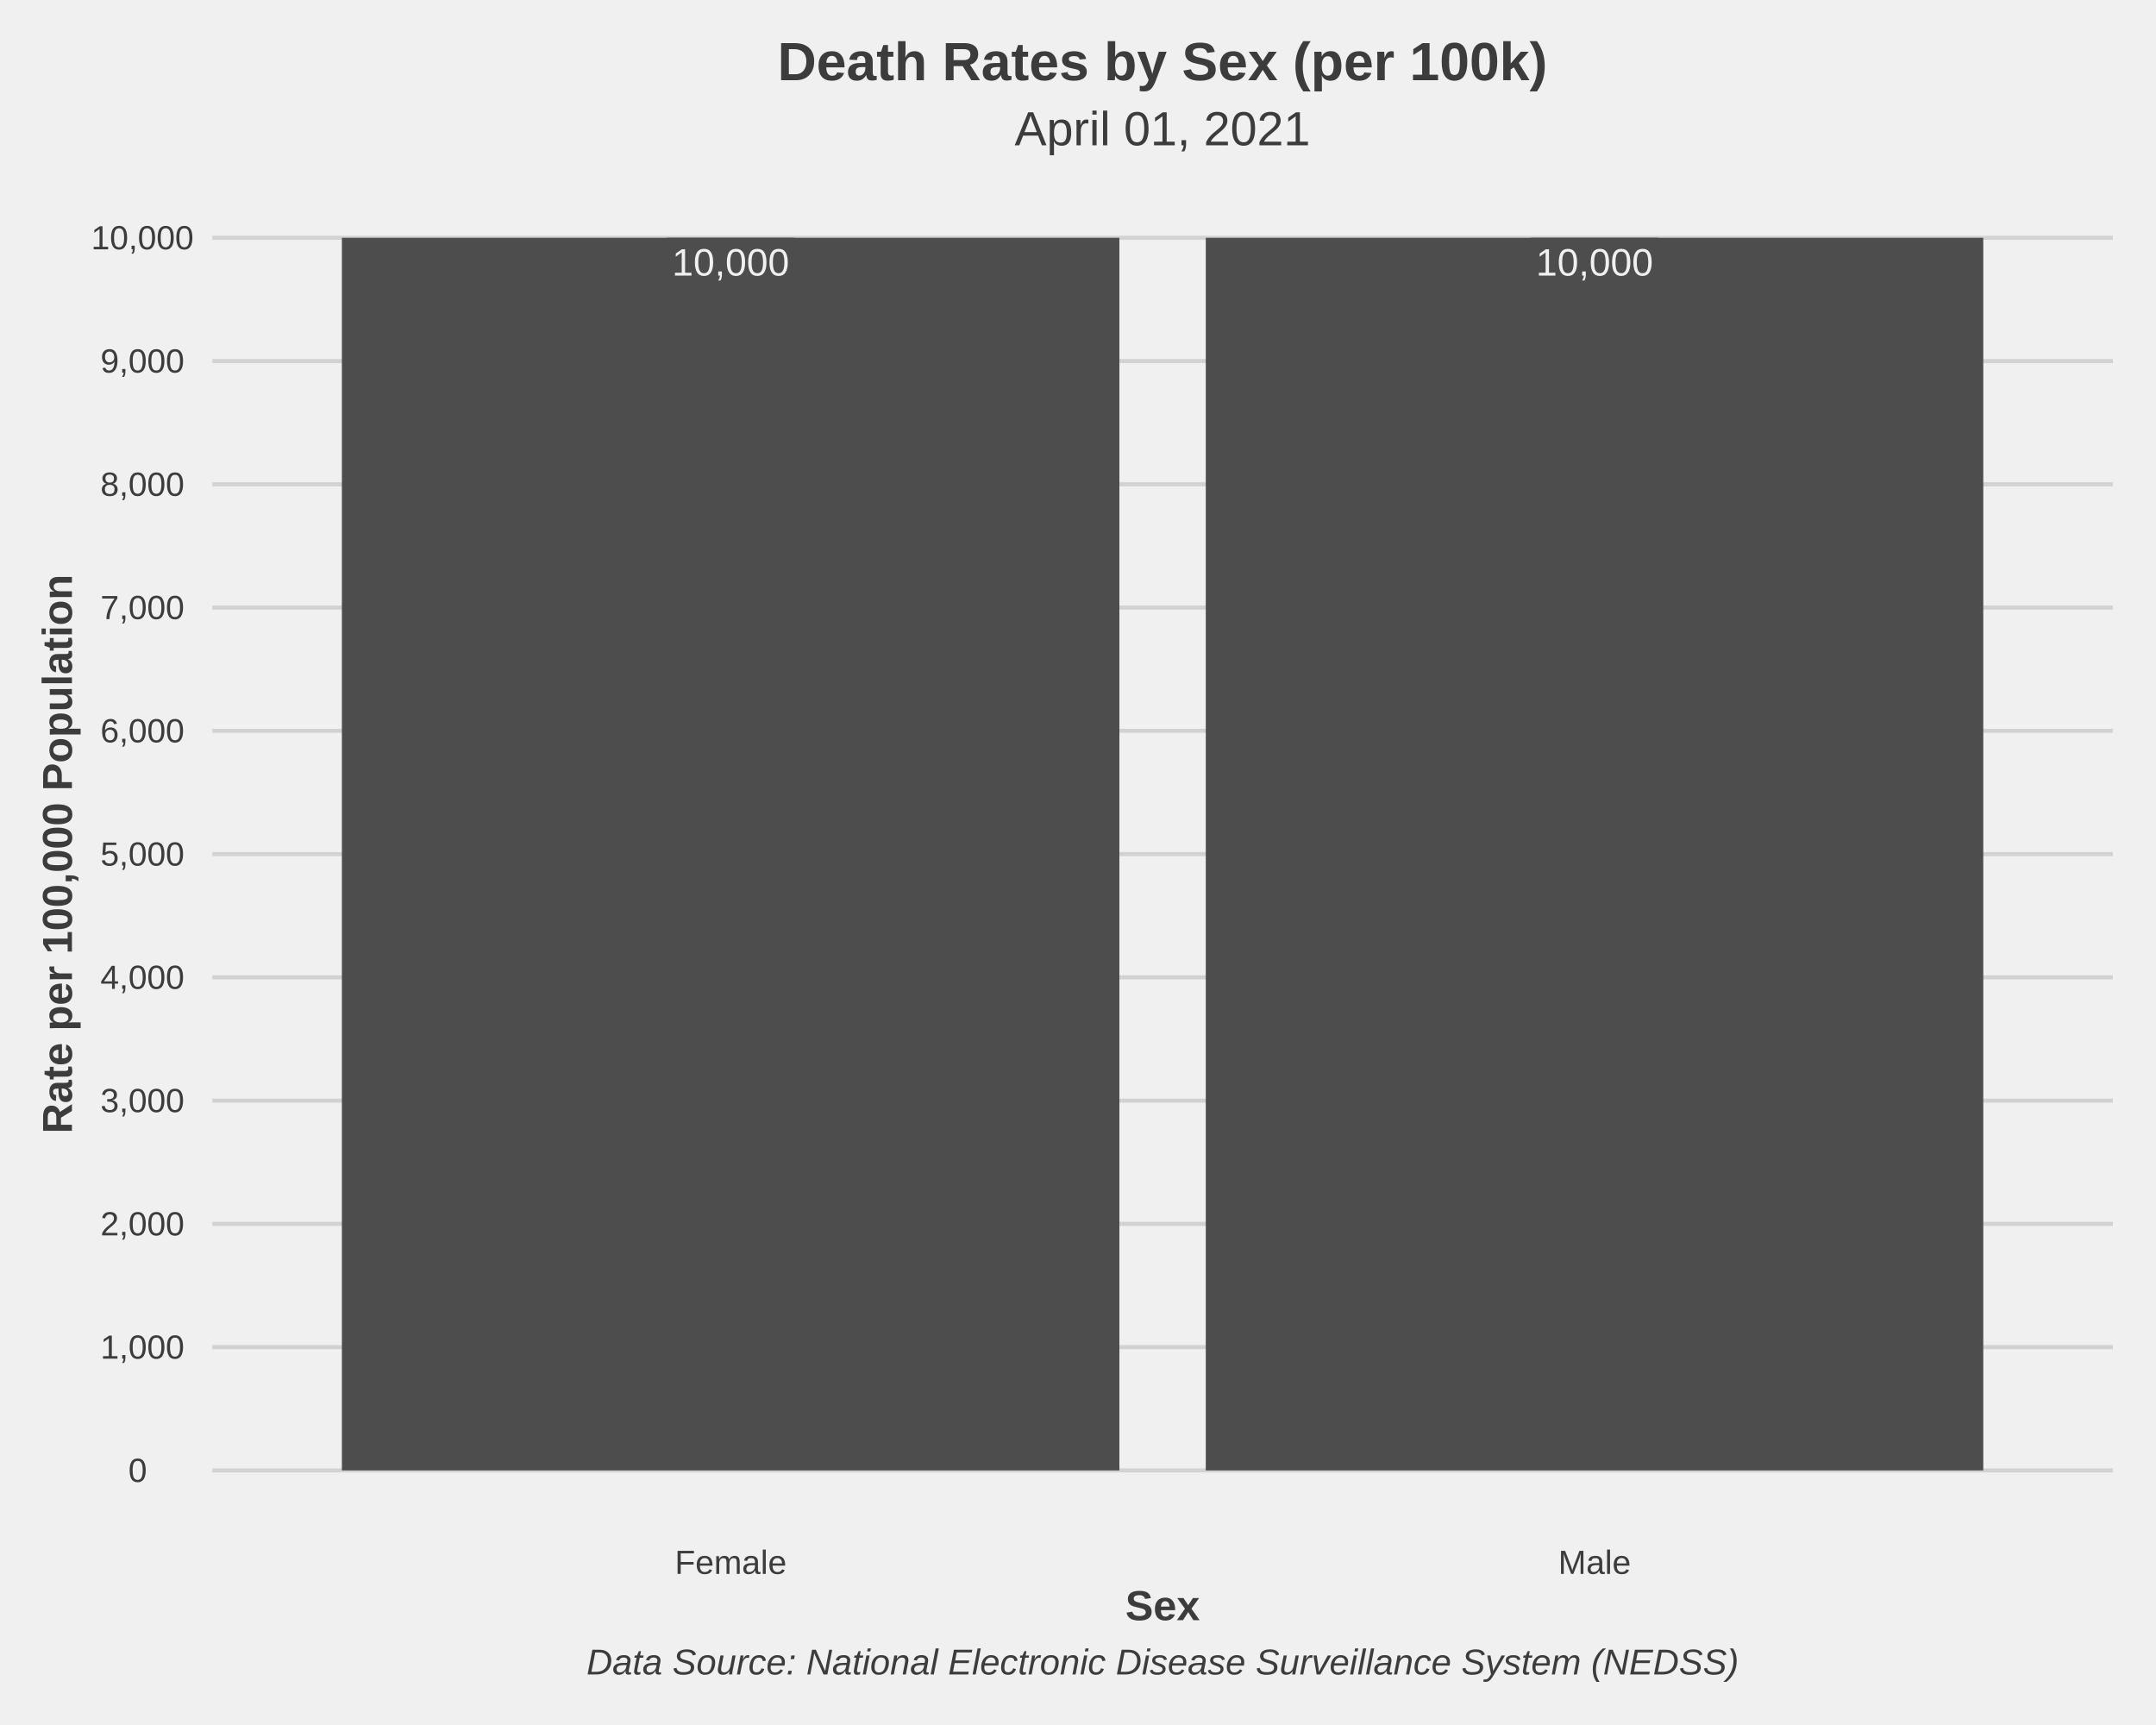
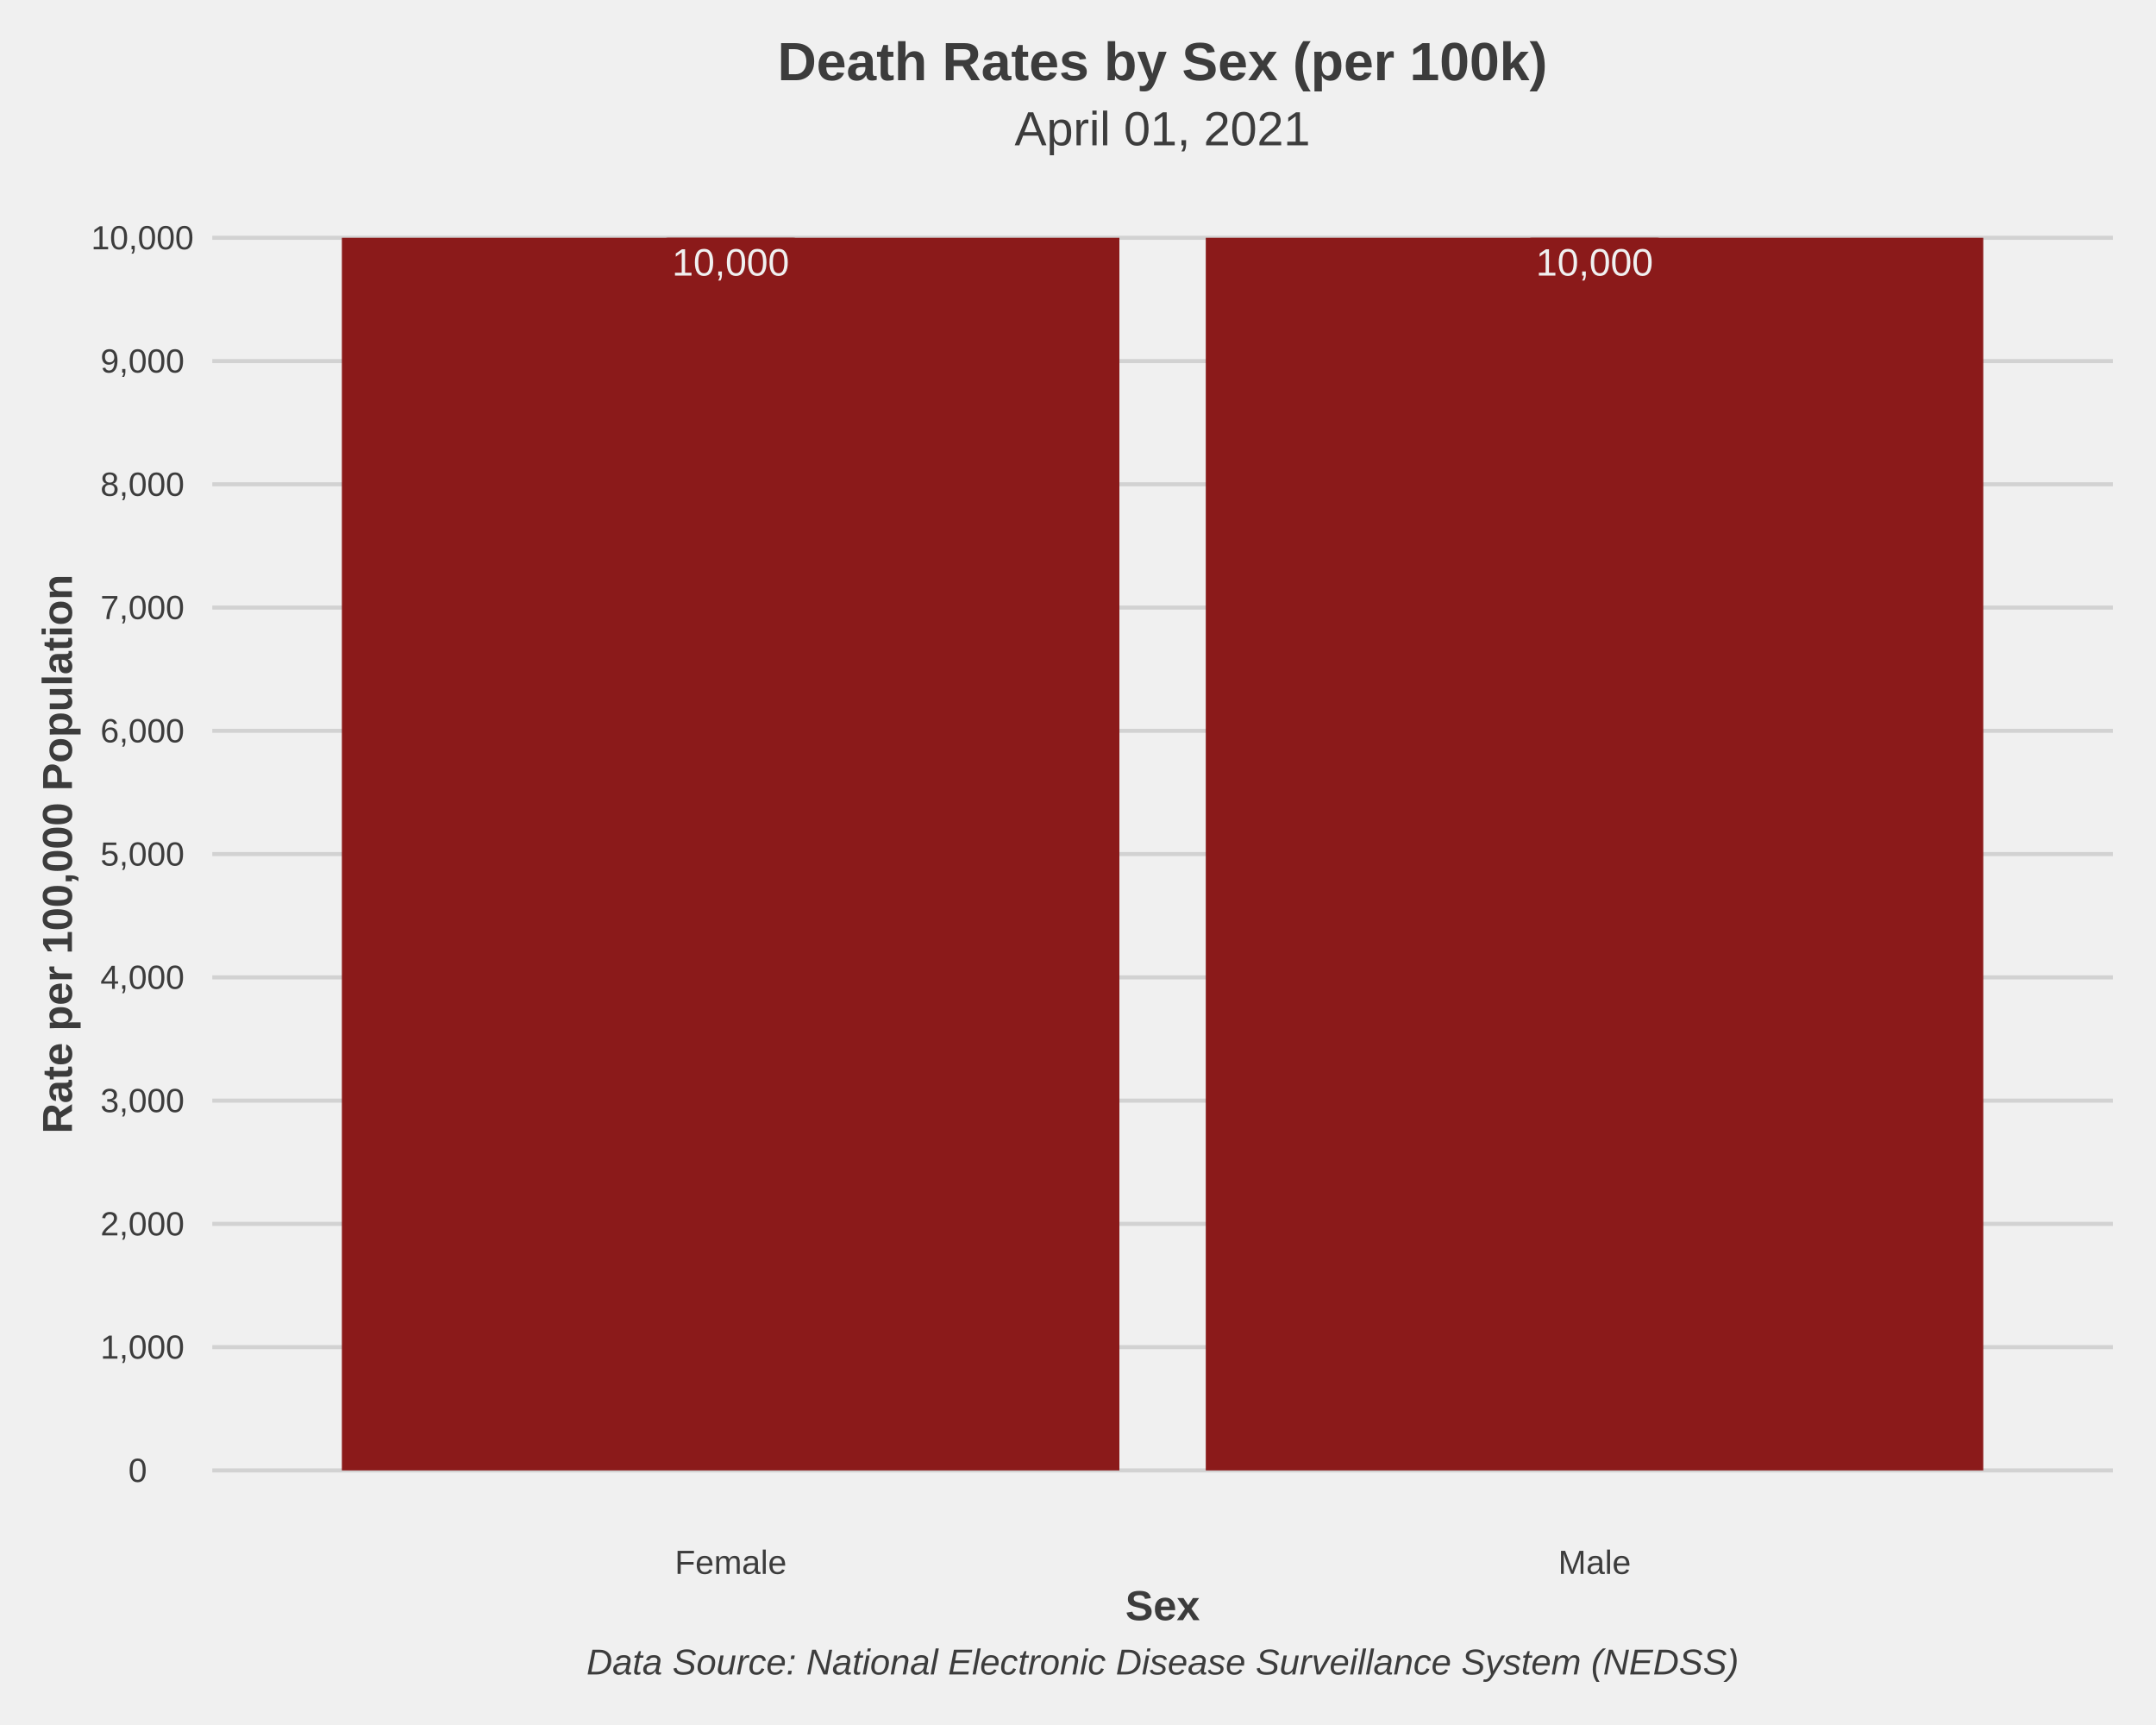
<svg xmlns="http://www.w3.org/2000/svg" viewBox="0 0 720.00 576.00">
  <defs>
    <style type="text/css">
    line, polyline, polygon, path, rect, circle {
      fill: none;
      stroke: #000000;
      stroke-linecap: round;
      stroke-linejoin: round;
      stroke-miterlimit: 10.00;
    }
  </style>
  </defs>
  <rect width="100%" height="100%" style="stroke: none; fill: #FFFFFF;" />
  <rect x="0.00" y="0.00" width="720.00" height="576.00" style="stroke-width: 1.36; stroke: none; fill: #F0F0F0;" />
  <defs>
    <clipPath id="cpNzAuOTB8NzA1LjYwfDUxMS41N3w1OC44Mg==">
      <rect x="70.90" y="58.82" width="634.70" height="452.75" />
    </clipPath>
  </defs>
  <rect x="70.90" y="58.82" width="634.70" height="452.75" style="stroke-width: 1.36; stroke: none; fill: #F0F0F0;" clip-path="url(#cpNzAuOTB8NzA1LjYwfDUxMS41N3w1OC44Mg==)" />
  <polyline points="70.90,490.99 705.60,490.99 " style="stroke-width: 1.36; stroke: #D2D2D2; stroke-linecap: butt;" clip-path="url(#cpNzAuOTB8NzA1LjYwfDUxMS41N3w1OC44Mg==)" />
  <polyline points="70.90,449.83 705.60,449.83 " style="stroke-width: 1.36; stroke: #D2D2D2; stroke-linecap: butt;" clip-path="url(#cpNzAuOTB8NzA1LjYwfDUxMS41N3w1OC44Mg==)" />
  <polyline points="70.90,408.67 705.60,408.67 " style="stroke-width: 1.36; stroke: #D2D2D2; stroke-linecap: butt;" clip-path="url(#cpNzAuOTB8NzA1LjYwfDUxMS41N3w1OC44Mg==)" />
  <polyline points="70.90,367.51 705.60,367.51 " style="stroke-width: 1.36; stroke: #D2D2D2; stroke-linecap: butt;" clip-path="url(#cpNzAuOTB8NzA1LjYwfDUxMS41N3w1OC44Mg==)" />
  <polyline points="70.90,326.35 705.60,326.35 " style="stroke-width: 1.36; stroke: #D2D2D2; stroke-linecap: butt;" clip-path="url(#cpNzAuOTB8NzA1LjYwfDUxMS41N3w1OC44Mg==)" />
  <polyline points="70.90,285.19 705.60,285.19 " style="stroke-width: 1.36; stroke: #D2D2D2; stroke-linecap: butt;" clip-path="url(#cpNzAuOTB8NzA1LjYwfDUxMS41N3w1OC44Mg==)" />
  <polyline points="70.90,244.03 705.60,244.03 " style="stroke-width: 1.36; stroke: #D2D2D2; stroke-linecap: butt;" clip-path="url(#cpNzAuOTB8NzA1LjYwfDUxMS41N3w1OC44Mg==)" />
  <polyline points="70.90,202.87 705.60,202.87 " style="stroke-width: 1.36; stroke: #D2D2D2; stroke-linecap: butt;" clip-path="url(#cpNzAuOTB8NzA1LjYwfDUxMS41N3w1OC44Mg==)" />
  <polyline points="70.90,161.71 705.60,161.71 " style="stroke-width: 1.36; stroke: #D2D2D2; stroke-linecap: butt;" clip-path="url(#cpNzAuOTB8NzA1LjYwfDUxMS41N3w1OC44Mg==)" />
  <polyline points="70.90,120.56 705.60,120.56 " style="stroke-width: 1.36; stroke: #D2D2D2; stroke-linecap: butt;" clip-path="url(#cpNzAuOTB8NzA1LjYwfDUxMS41N3w1OC44Mg==)" />
  <polyline points="70.90,79.40 705.60,79.40 " style="stroke-width: 1.36; stroke: #D2D2D2; stroke-linecap: butt;" clip-path="url(#cpNzAuOTB8NzA1LjYwfDUxMS41N3w1OC44Mg==)" />
-   <rect x="114.17" y="79.40" width="259.65" height="411.59" style="stroke-width: 1.07; stroke: none; stroke-linecap: square; stroke-linejoin: miter; fill: #4D4D4D;" clip-path="url(#cpNzAuOTB8NzA1LjYwfDUxMS41N3w1OC44Mg==)" />
-   <rect x="402.67" y="79.40" width="259.65" height="411.59" style="stroke-width: 1.07; stroke: none; stroke-linecap: square; stroke-linejoin: miter; fill: #4D4D4D;" clip-path="url(#cpNzAuOTB8NzA1LjYwfDUxMS41N3w1OC44Mg==)" />
-   <polygon points="223.00,95.39 264.99,95.39 264.91,95.39 265.25,95.38 265.59,95.31 265.92,95.18 266.22,95.01 266.49,94.79 266.72,94.53 266.91,94.24 267.04,93.92 267.13,93.58 267.15,93.23 267.15,93.23 267.15,81.56 267.15,81.56 267.13,81.21 267.04,80.87 266.91,80.55 266.72,80.26 266.49,80.00 266.22,79.78 265.92,79.60 265.59,79.48 265.25,79.41 264.99,79.40 223.00,79.40 223.26,79.41 222.92,79.40 222.57,79.44 222.24,79.54 221.92,79.69 221.64,79.88 221.39,80.12 221.18,80.40 221.02,80.71 220.91,81.04 220.85,81.38 220.84,81.56 220.84,93.23 220.85,93.06 220.85,93.41 220.91,93.75 221.02,94.08 221.18,94.39 221.39,94.67 221.64,94.91 221.92,95.10 222.24,95.25 222.57,95.35 222.92,95.39 " style="stroke-width: 0.00; stroke: none; fill: #4D4D4D;" clip-path="url(#cpNzAuOTB8NzA1LjYwfDUxMS41N3w1OC44Mg==)" />
+   <rect x="114.17" y="79.40" width="259.65" height="411.59" style="stroke-width: 1.07; stroke: none; stroke-linecap: square; stroke-linejoin: miter; fill: #8B1A1A;" clip-path="url(#cpNzAuOTB8NzA1LjYwfDUxMS41N3w1OC44Mg==)" />
+   <rect x="402.67" y="79.40" width="259.65" height="411.59" style="stroke-width: 1.07; stroke: none; stroke-linecap: square; stroke-linejoin: miter; fill: #8B1A1A;" clip-path="url(#cpNzAuOTB8NzA1LjYwfDUxMS41N3w1OC44Mg==)" />
+   <polygon points="223.00,95.39 264.99,95.39 264.91,95.39 265.25,95.38 265.59,95.31 265.92,95.18 266.22,95.01 266.49,94.79 266.72,94.53 266.91,94.24 267.04,93.92 267.13,93.58 267.15,93.23 267.15,93.23 267.15,81.56 267.15,81.56 267.13,81.21 267.04,80.87 266.91,80.55 266.72,80.26 266.49,80.00 266.22,79.78 265.92,79.60 265.59,79.48 265.25,79.41 264.99,79.40 223.00,79.40 223.26,79.41 222.92,79.40 222.57,79.44 222.24,79.54 221.92,79.69 221.64,79.88 221.39,80.12 221.18,80.40 221.02,80.71 220.91,81.04 220.85,81.38 220.84,81.56 220.84,93.23 220.85,93.06 220.85,93.41 220.91,93.75 221.02,94.08 221.18,94.39 221.39,94.67 221.64,94.91 221.92,95.10 222.24,95.25 222.57,95.35 222.92,95.39 " style="stroke-width: 0.00; stroke: none; fill: #8B1A1A;" clip-path="url(#cpNzAuOTB8NzA1LjYwfDUxMS41N3w1OC44Mg==)" />
  <g clip-path="url(#cpNzAuOTB8NzA1LjYwfDUxMS41N3w1OC44Mg==)">
    <text x="224.44" y="92.03" style="font-size: 12.80px; fill: #F0F0F0; font-family: Liberation Sans;" textLength="39.11px" lengthAdjust="spacingAndGlyphs">10,000</text>
  </g>
-   <polygon points="511.50,95.39 553.49,95.39 553.41,95.39 553.75,95.38 554.10,95.31 554.42,95.18 554.72,95.01 554.99,94.79 555.22,94.53 555.41,94.24 555.54,93.92 555.63,93.58 555.65,93.23 555.65,93.23 555.65,81.56 555.65,81.56 555.63,81.21 555.54,80.87 555.41,80.55 555.22,80.26 554.99,80.00 554.72,79.78 554.42,79.60 554.10,79.48 553.75,79.41 553.49,79.40 511.50,79.40 511.77,79.41 511.42,79.40 511.07,79.44 510.74,79.54 510.42,79.69 510.14,79.88 509.89,80.12 509.68,80.40 509.52,80.71 509.41,81.04 509.35,81.38 509.34,81.56 509.34,93.23 509.35,93.06 509.35,93.41 509.41,93.75 509.52,94.08 509.68,94.39 509.89,94.67 510.14,94.91 510.42,95.10 510.74,95.25 511.07,95.35 511.42,95.39 " style="stroke-width: 0.00; stroke: none; fill: #4D4D4D;" clip-path="url(#cpNzAuOTB8NzA1LjYwfDUxMS41N3w1OC44Mg==)" />
+   <polygon points="511.50,95.39 553.49,95.39 553.41,95.39 553.75,95.38 554.10,95.31 554.42,95.18 554.72,95.01 554.99,94.79 555.22,94.53 555.41,94.24 555.54,93.92 555.63,93.58 555.65,93.23 555.65,93.23 555.65,81.56 555.65,81.56 555.63,81.21 555.54,80.87 555.41,80.55 555.22,80.26 554.99,80.00 554.72,79.78 554.42,79.60 554.10,79.48 553.75,79.41 553.49,79.40 511.50,79.40 511.77,79.41 511.42,79.40 511.07,79.44 510.74,79.54 510.42,79.69 510.14,79.88 509.89,80.12 509.68,80.40 509.52,80.71 509.41,81.04 509.35,81.38 509.34,81.56 509.34,93.23 509.35,93.06 509.35,93.41 509.41,93.75 509.52,94.08 509.68,94.39 509.89,94.67 510.14,94.91 510.42,95.10 510.74,95.25 511.07,95.35 511.42,95.39 " style="stroke-width: 0.00; stroke: none; fill: #8B1A1A;" clip-path="url(#cpNzAuOTB8NzA1LjYwfDUxMS41N3w1OC44Mg==)" />
  <g clip-path="url(#cpNzAuOTB8NzA1LjYwfDUxMS41N3w1OC44Mg==)">
    <text x="512.94" y="92.03" style="font-size: 12.80px; fill: #F0F0F0; font-family: Liberation Sans;" textLength="39.11px" lengthAdjust="spacingAndGlyphs">10,000</text>
  </g>
  <rect x="70.90" y="58.82" width="634.70" height="452.75" style="stroke-width: 1.36; stroke: none;" clip-path="url(#cpNzAuOTB8NzA1LjYwfDUxMS41N3w1OC44Mg==)" />
  <defs>
    <clipPath id="cpMC4wMHw3MjAuMDB8NTc2LjAwfDAuMDA=">
      <rect x="0.00" y="0.00" width="720.00" height="576.00" />
    </clipPath>
  </defs>
  <g clip-path="url(#cpMC4wMHw3MjAuMDB8NTc2LjAwfDAuMDA=)">
    <text x="42.86" y="494.84" style="font-size: 11.20px; fill: #3C3C3C; font-family: Liberation Sans;" textLength="21.77px" lengthAdjust="spacingAndGlyphs">     0</text>
  </g>
  <g clip-path="url(#cpMC4wMHw3MjAuMDB8NTc2LjAwfDAuMDA=)">
    <text x="33.53" y="453.68" style="font-size: 11.20px; fill: #3C3C3C; font-family: Liberation Sans;" textLength="31.09px" lengthAdjust="spacingAndGlyphs"> 1,000</text>
  </g>
  <g clip-path="url(#cpMC4wMHw3MjAuMDB8NTc2LjAwfDAuMDA=)">
    <text x="33.53" y="412.52" style="font-size: 11.20px; fill: #3C3C3C; font-family: Liberation Sans;" textLength="31.09px" lengthAdjust="spacingAndGlyphs"> 2,000</text>
  </g>
  <g clip-path="url(#cpMC4wMHw3MjAuMDB8NTc2LjAwfDAuMDA=)">
    <text x="33.53" y="371.36" style="font-size: 11.20px; fill: #3C3C3C; font-family: Liberation Sans;" textLength="31.09px" lengthAdjust="spacingAndGlyphs"> 3,000</text>
  </g>
  <g clip-path="url(#cpMC4wMHw3MjAuMDB8NTc2LjAwfDAuMDA=)">
    <text x="33.53" y="330.20" style="font-size: 11.20px; fill: #3C3C3C; font-family: Liberation Sans;" textLength="31.09px" lengthAdjust="spacingAndGlyphs"> 4,000</text>
  </g>
  <g clip-path="url(#cpMC4wMHw3MjAuMDB8NTc2LjAwfDAuMDA=)">
    <text x="33.53" y="289.04" style="font-size: 11.20px; fill: #3C3C3C; font-family: Liberation Sans;" textLength="31.09px" lengthAdjust="spacingAndGlyphs"> 5,000</text>
  </g>
  <g clip-path="url(#cpMC4wMHw3MjAuMDB8NTc2LjAwfDAuMDA=)">
    <text x="33.53" y="247.88" style="font-size: 11.20px; fill: #3C3C3C; font-family: Liberation Sans;" textLength="31.09px" lengthAdjust="spacingAndGlyphs"> 6,000</text>
  </g>
  <g clip-path="url(#cpMC4wMHw3MjAuMDB8NTc2LjAwfDAuMDA=)">
    <text x="33.53" y="206.72" style="font-size: 11.20px; fill: #3C3C3C; font-family: Liberation Sans;" textLength="31.09px" lengthAdjust="spacingAndGlyphs"> 7,000</text>
  </g>
  <g clip-path="url(#cpMC4wMHw3MjAuMDB8NTc2LjAwfDAuMDA=)">
    <text x="33.53" y="165.57" style="font-size: 11.20px; fill: #3C3C3C; font-family: Liberation Sans;" textLength="31.09px" lengthAdjust="spacingAndGlyphs"> 8,000</text>
  </g>
  <g clip-path="url(#cpMC4wMHw3MjAuMDB8NTc2LjAwfDAuMDA=)">
    <text x="33.53" y="124.41" style="font-size: 11.20px; fill: #3C3C3C; font-family: Liberation Sans;" textLength="31.09px" lengthAdjust="spacingAndGlyphs"> 9,000</text>
  </g>
  <g clip-path="url(#cpMC4wMHw3MjAuMDB8NTc2LjAwfDAuMDA=)">
    <text x="30.42" y="83.25" style="font-size: 11.20px; fill: #3C3C3C; font-family: Liberation Sans;" textLength="34.20px" lengthAdjust="spacingAndGlyphs">10,000</text>
  </g>
  <g clip-path="url(#cpMC4wMHw3MjAuMDB8NTc2LjAwfDAuMDA=)">
    <text x="225.36" y="525.55" style="font-size: 11.20px; fill: #3C3C3C; font-family: Liberation Sans;" textLength="37.28px" lengthAdjust="spacingAndGlyphs">Female</text>
  </g>
  <g clip-path="url(#cpMC4wMHw3MjAuMDB8NTc2LjAwfDAuMDA=)">
    <text x="520.38" y="525.55" style="font-size: 11.20px; fill: #3C3C3C; font-family: Liberation Sans;" textLength="24.23px" lengthAdjust="spacingAndGlyphs">Male</text>
  </g>
  <g clip-path="url(#cpMC4wMHw3MjAuMDB8NTc2LjAwfDAuMDA=)">
    <text x="375.80" y="540.99" style="font-size: 14.00px; font-weight: bold; fill: #3C3C3C; font-family: Liberation Sans;" textLength="24.91px" lengthAdjust="spacingAndGlyphs">Sex</text>
  </g>
  <g clip-path="url(#cpMC4wMHw3MjAuMDB8NTc2LjAwfDAuMDA=)">
    <text transform="translate(24.02,378.52) rotate(-90)" style="font-size: 14.00px; font-weight: bold; fill: #3C3C3C; font-family: Liberation Sans;" textLength="186.66px" lengthAdjust="spacingAndGlyphs">Rate per 100,000 Population</text>
  </g>
  <g clip-path="url(#cpMC4wMHw3MjAuMDB8NTc2LjAwfDAuMDA=)">
    <text x="338.83" y="48.51" style="font-size: 16.00px; fill: #3C3C3C; font-family: Liberation Sans;" textLength="98.83px" lengthAdjust="spacingAndGlyphs">April 01, 2021</text>
  </g>
  <g clip-path="url(#cpMC4wMHw3MjAuMDB8NTc2LjAwfDAuMDA=)">
    <text x="259.65" y="26.79" style="font-size: 18.00px; font-weight: bold; fill: #3C3C3C; font-family: Liberation Sans;" textLength="257.20px" lengthAdjust="spacingAndGlyphs">Death Rates by Sex (per 100k)</text>
  </g>
  <g clip-path="url(#cpMC4wMHw3MjAuMDB8NTc2LjAwfDAuMDA=)">
    <text x="195.86" y="559.12" style="font-size: 12.00px; font-style: italic; fill: #3C3C3C; font-family: Liberation Sans;" textLength="384.78px" lengthAdjust="spacingAndGlyphs">Data Source: National Electronic Disease Surveillance System (NEDSS)</text>
  </g>
</svg>
